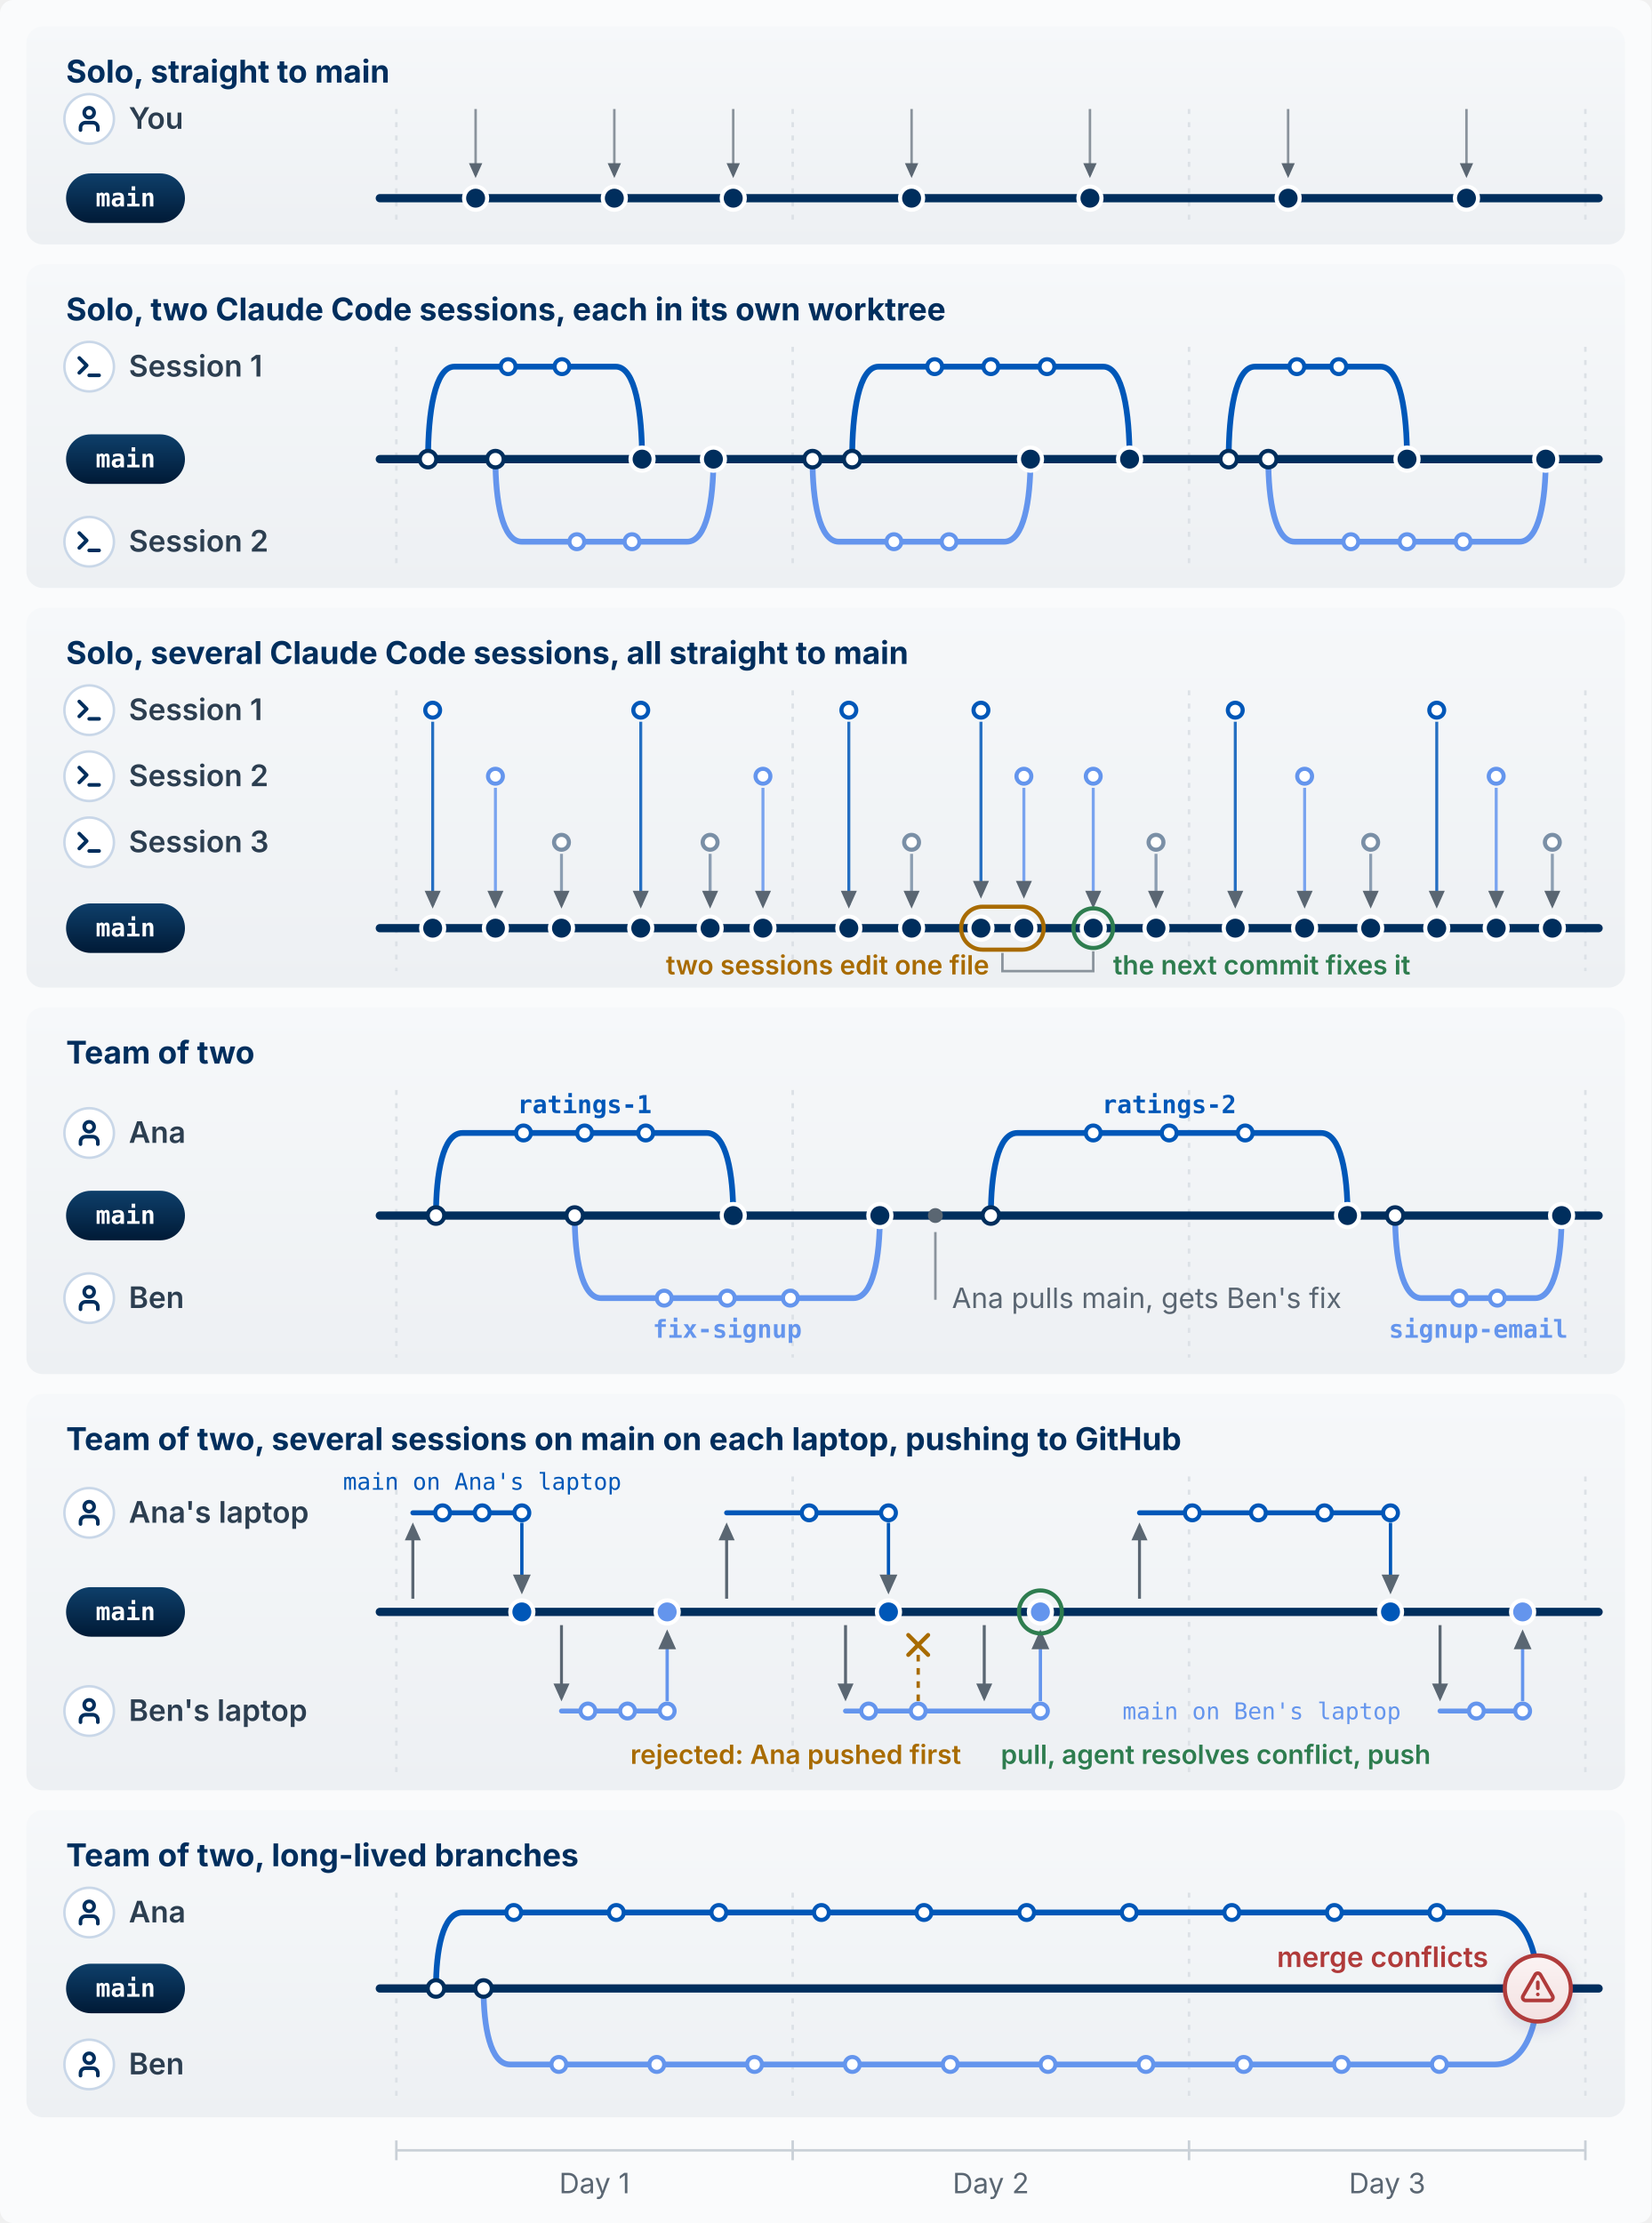
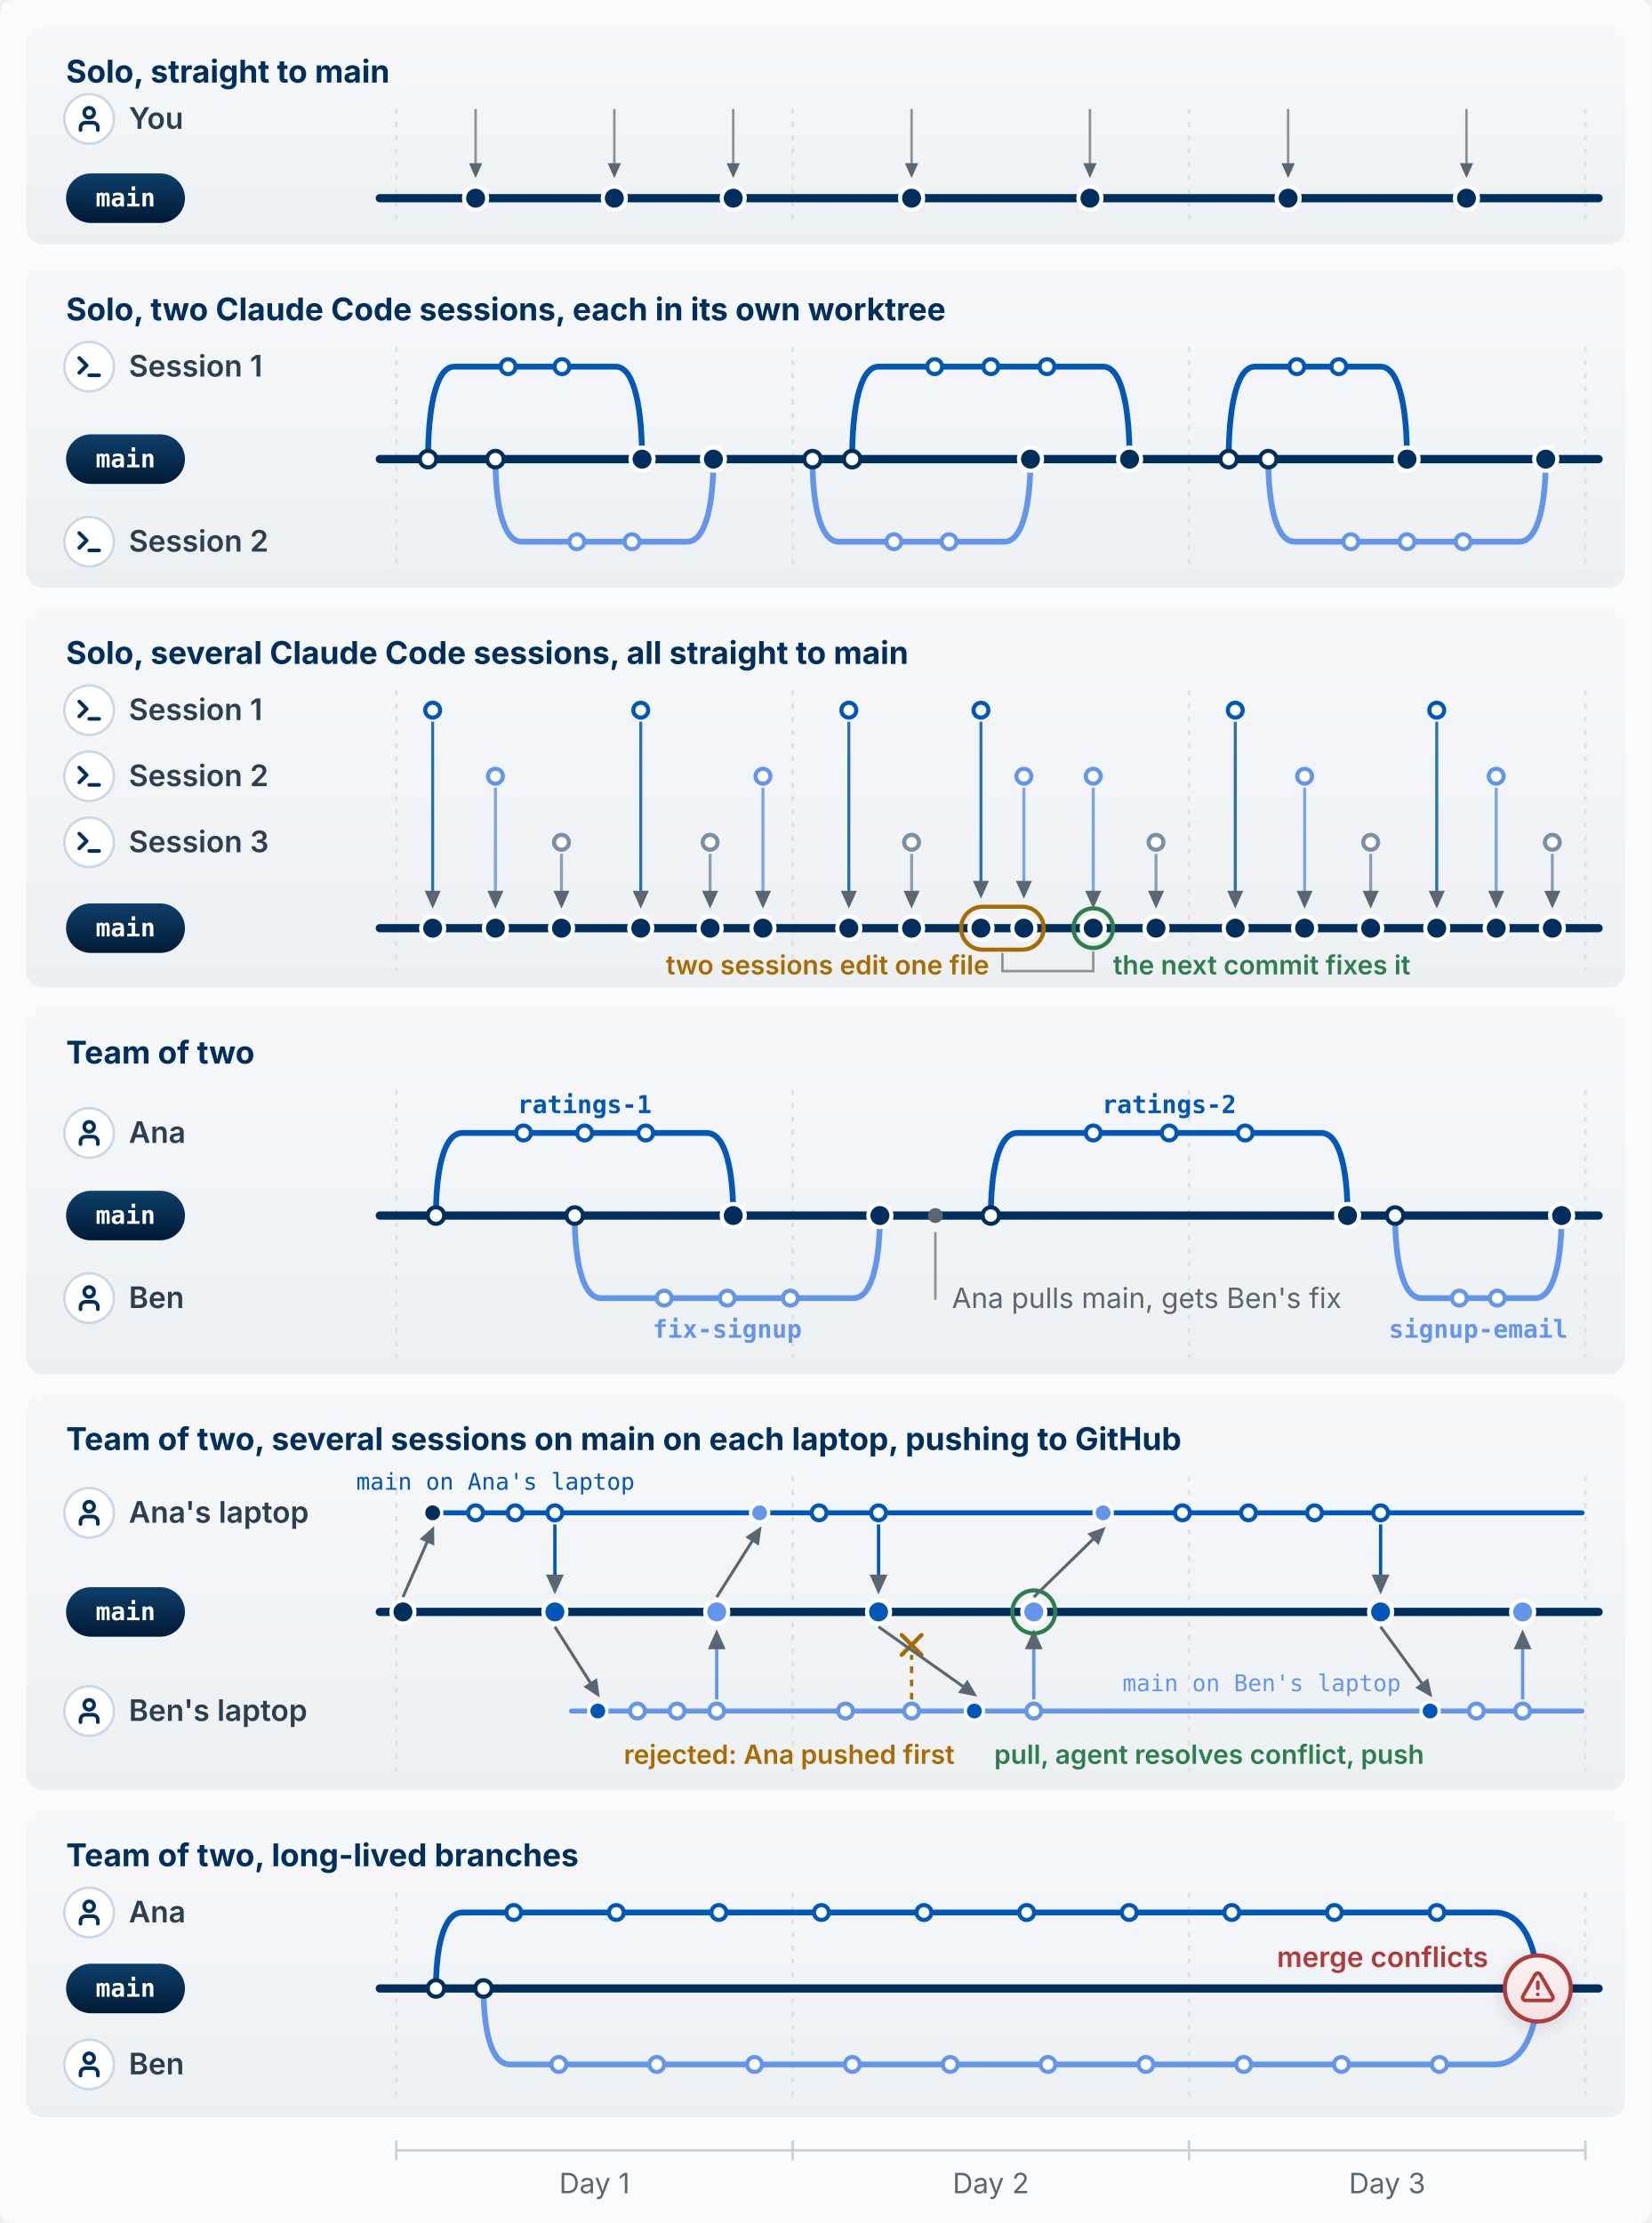
<svg xmlns="http://www.w3.org/2000/svg" viewBox="0 0 1000 1346" role="img" aria-labelledby="tbd-t tbd-d" font-family="Inter, 'Helvetica Neue', Helvetica, Arial, sans-serif">
  <defs>
    <linearGradient id="tbd-panel" x1="0" y1="0" x2="0" y2="1">
      <stop offset="0%" stop-color="#F6F8FA" />
      <stop offset="100%" stop-color="#EDF0F3" />
    </linearGradient>
    <linearGradient id="tbd-navy" x1="0" y1="0" x2="0" y2="1">
      <stop offset="0%" stop-color="#0E3F6A" />
      <stop offset="100%" stop-color="#001A36" />
    </linearGradient>
    <linearGradient id="tbd-red" x1="0" y1="0" x2="0" y2="1">
      <stop offset="0%" stop-color="#FBF3F3" />
      <stop offset="100%" stop-color="#F3E1E1" />
    </linearGradient>
    <filter id="tbd-sh" x="-30%" y="-30%" width="160%" height="170%">
      <feDropShadow dx="0" dy="3" stdDeviation="5" flood-color="#002E5D" flood-opacity="0.13" />
    </filter>
    <marker id="tbd-ah" viewBox="0 0 10 10" refX="8" refY="5" markerWidth="6" markerHeight="6" orient="auto-start-reverse">
      <path d="M0,0.5 L10,5 L0,9.5 z" fill="#5A6672" />
    </marker>
  </defs>
  <rect x="0" y="0" width="1000" height="1346" rx="8" fill="#FAFBFC" />
  <rect x="16" y="16" width="968" height="132" rx="10" fill="url(#tbd-panel)" />
  <rect x="16" y="160" width="968" height="196" rx="10" fill="url(#tbd-panel)" />
  <line x1="240.0" y1="66" x2="240.0" y2="138" stroke="#DCE1E6" stroke-width="1.5" stroke-dasharray="3 5" />
  <line x1="480.0" y1="66" x2="480.0" y2="138" stroke="#DCE1E6" stroke-width="1.5" stroke-dasharray="3 5" />
  <line x1="720.0" y1="66" x2="720.0" y2="138" stroke="#DCE1E6" stroke-width="1.5" stroke-dasharray="3 5" />
  <line x1="960.0" y1="66" x2="960.0" y2="138" stroke="#DCE1E6" stroke-width="1.5" stroke-dasharray="3 5" />
  <line x1="240.0" y1="210" x2="240.0" y2="346" stroke="#DCE1E6" stroke-width="1.5" stroke-dasharray="3 5" />
  <line x1="480.0" y1="210" x2="480.0" y2="346" stroke="#DCE1E6" stroke-width="1.5" stroke-dasharray="3 5" />
  <line x1="720.0" y1="210" x2="720.0" y2="346" stroke="#DCE1E6" stroke-width="1.5" stroke-dasharray="3 5" />
  <line x1="960.0" y1="210" x2="960.0" y2="346" stroke="#DCE1E6" stroke-width="1.5" stroke-dasharray="3 5" />
  <text x="40" y="50" font-size="19" font-weight="700" fill="#002E5D">Solo, straight to main</text>
  <rect x="40" y="105" width="72" height="30" rx="15" fill="url(#tbd-navy)" />
  <text x="76" y="125" font-size="15" font-weight="600" text-anchor="middle" font-family="Menlo, Consolas, monospace" fill="#FFFFFF">main</text>
  <line x1="230" y1="120" x2="968" y2="120" stroke="#002E5D" stroke-width="5" stroke-linecap="round" />
  <circle cx="54" cy="72" r="15" fill="#FFFFFF" stroke="#C9D7E8" stroke-width="1.5" />
  <g transform="translate(45,63) scale(0.75)" fill="none" stroke="#002E5D" stroke-width="2.93" stroke-linecap="round" stroke-linejoin="round">
    <path d="M19 21v-2a4 4 0 0 0-4-4H9a4 4 0 0 0-4 4v2" />
    <circle cx="12" cy="7" r="4" />
  </g>
  <text x="78" y="78" font-size="18" font-weight="600" fill="#2C3E50">You</text>
  <path d="M288.0 66 V106" fill="none" stroke="#8A939C" stroke-width="1.5" marker-end="url(#tbd-ah)" />
  <circle cx="288.0" cy="120" r="7" fill="#002E5D" stroke="#FFFFFF" stroke-width="2.5" />
  <path d="M372.0 66 V106" fill="none" stroke="#8A939C" stroke-width="1.5" marker-end="url(#tbd-ah)" />
  <circle cx="372.0" cy="120" r="7" fill="#002E5D" stroke="#FFFFFF" stroke-width="2.5" />
  <path d="M444.0 66 V106" fill="none" stroke="#8A939C" stroke-width="1.5" marker-end="url(#tbd-ah)" />
  <circle cx="444.0" cy="120" r="7" fill="#002E5D" stroke="#FFFFFF" stroke-width="2.5" />
  <path d="M552.0 66 V106" fill="none" stroke="#8A939C" stroke-width="1.5" marker-end="url(#tbd-ah)" />
  <circle cx="552.0" cy="120" r="7" fill="#002E5D" stroke="#FFFFFF" stroke-width="2.5" />
  <path d="M660.0 66 V106" fill="none" stroke="#8A939C" stroke-width="1.5" marker-end="url(#tbd-ah)" />
  <circle cx="660.0" cy="120" r="7" fill="#002E5D" stroke="#FFFFFF" stroke-width="2.5" />
  <path d="M780.0 66 V106" fill="none" stroke="#8A939C" stroke-width="1.5" marker-end="url(#tbd-ah)" />
  <circle cx="780.0" cy="120" r="7" fill="#002E5D" stroke="#FFFFFF" stroke-width="2.5" />
  <path d="M888.0 66 V106" fill="none" stroke="#8A939C" stroke-width="1.5" marker-end="url(#tbd-ah)" />
  <circle cx="888.0" cy="120" r="7" fill="#002E5D" stroke="#FFFFFF" stroke-width="2.5" />
  <text x="40" y="194" font-size="19" font-weight="700" fill="#002E5D">Solo, two Claude Code sessions, each in its own worktree</text>
  <rect x="40" y="263" width="72" height="30" rx="15" fill="url(#tbd-navy)" />
  <text x="76" y="283" font-size="15" font-weight="600" text-anchor="middle" font-family="Menlo, Consolas, monospace" fill="#FFFFFF">main</text>
  <line x1="230" y1="278" x2="968" y2="278" stroke="#002E5D" stroke-width="5" stroke-linecap="round" />
  <circle cx="54" cy="222" r="15" fill="#FFFFFF" stroke="#C9D7E8" stroke-width="1.5" />
  <g transform="translate(45,213) scale(0.75)" fill="none" stroke="#002E5D" stroke-width="2.93" stroke-linecap="round" stroke-linejoin="round">
    <polyline points="4 17 10 11 4 5" />
    <line x1="12" x2="20" y1="19" y2="19" />
  </g>
  <text x="78" y="228" font-size="18" font-weight="600" fill="#2C3E50">Session 1</text>
  <circle cx="54" cy="328" r="15" fill="#FFFFFF" stroke="#C9D7E8" stroke-width="1.5" />
  <g transform="translate(45,319) scale(0.75)" fill="none" stroke="#002E5D" stroke-width="2.93" stroke-linecap="round" stroke-linejoin="round">
    <polyline points="4 17 10 11 4 5" />
    <line x1="12" x2="20" y1="19" y2="19" />
  </g>
  <text x="78" y="334" font-size="18" font-weight="600" fill="#2C3E50">Session 2</text>
  <path d="M259.2 278 C259.2 250.0 263.2 222 275.2 222 H372.8 C384.8 222 388.8 250.0 388.8 278" fill="none" stroke="#0057B8" stroke-width="3.5" stroke-linecap="round" />
  <circle cx="307.7" cy="222" r="4.5" fill="#FFFFFF" stroke="#0057B8" stroke-width="2.5" />
  <circle cx="340.3" cy="222" r="4.5" fill="#FFFFFF" stroke="#0057B8" stroke-width="2.5" />
  <circle cx="259.2" cy="278" r="5" fill="#FFFFFF" stroke="#002E5D" stroke-width="2.5" />
  <path d="M516.0 278 C516.0 250.0 520.0 222 532.0 222 H668.0 C680.0 222 684.0 250.0 684.0 278" fill="none" stroke="#0057B8" stroke-width="3.5" stroke-linecap="round" />
  <circle cx="566.0" cy="222" r="4.5" fill="#FFFFFF" stroke="#0057B8" stroke-width="2.5" />
  <circle cx="600.0" cy="222" r="4.5" fill="#FFFFFF" stroke="#0057B8" stroke-width="2.5" />
  <circle cx="634.0" cy="222" r="4.5" fill="#FFFFFF" stroke="#0057B8" stroke-width="2.5" />
  <circle cx="516.0" cy="278" r="5" fill="#FFFFFF" stroke="#002E5D" stroke-width="2.5" />
  <path d="M744.0 278 C744.0 250.0 748.0 222 760.0 222 H836.0 C848.0 222 852.0 250.0 852.0 278" fill="none" stroke="#0057B8" stroke-width="3.5" stroke-linecap="round" />
  <circle cx="785.3" cy="222" r="4.5" fill="#FFFFFF" stroke="#0057B8" stroke-width="2.5" />
  <circle cx="810.7" cy="222" r="4.5" fill="#FFFFFF" stroke="#0057B8" stroke-width="2.5" />
  <circle cx="744.0" cy="278" r="5" fill="#FFFFFF" stroke="#002E5D" stroke-width="2.5" />
  <path d="M300.0 278 C300.0 303.0 304.0 328 316.0 328 H416.0 C428.0 328 432.0 303.0 432.0 278" fill="none" stroke="#6495ED" stroke-width="3.5" stroke-linecap="round" />
  <circle cx="349.3" cy="328" r="4.5" fill="#FFFFFF" stroke="#6495ED" stroke-width="2.5" />
  <circle cx="382.7" cy="328" r="4.5" fill="#FFFFFF" stroke="#6495ED" stroke-width="2.5" />
  <circle cx="300.0" cy="278" r="5" fill="#FFFFFF" stroke="#002E5D" stroke-width="2.5" />
  <path d="M492.0 278 C492.0 303.0 496.0 328 508.0 328 H608.0 C620.0 328 624.0 303.0 624.0 278" fill="none" stroke="#6495ED" stroke-width="3.5" stroke-linecap="round" />
  <circle cx="541.3" cy="328" r="4.5" fill="#FFFFFF" stroke="#6495ED" stroke-width="2.5" />
  <circle cx="574.7" cy="328" r="4.5" fill="#FFFFFF" stroke="#6495ED" stroke-width="2.5" />
  <circle cx="492.0" cy="278" r="5" fill="#FFFFFF" stroke="#002E5D" stroke-width="2.5" />
  <path d="M768.0 278 C768.0 303.0 772.0 328 784.0 328 H920.0 C932.0 328 936.0 303.0 936.0 278" fill="none" stroke="#6495ED" stroke-width="3.5" stroke-linecap="round" />
  <circle cx="818.0" cy="328" r="4.5" fill="#FFFFFF" stroke="#6495ED" stroke-width="2.5" />
  <circle cx="852.0" cy="328" r="4.5" fill="#FFFFFF" stroke="#6495ED" stroke-width="2.5" />
  <circle cx="886.0" cy="328" r="4.5" fill="#FFFFFF" stroke="#6495ED" stroke-width="2.5" />
  <circle cx="768.0" cy="278" r="5" fill="#FFFFFF" stroke="#002E5D" stroke-width="2.5" />
  <circle cx="388.8" cy="278" r="7" fill="#002E5D" stroke="#FFFFFF" stroke-width="2.5" />
  <circle cx="684.0" cy="278" r="7" fill="#002E5D" stroke="#FFFFFF" stroke-width="2.5" />
  <circle cx="852.0" cy="278" r="7" fill="#002E5D" stroke="#FFFFFF" stroke-width="2.5" />
  <circle cx="432.0" cy="278" r="7" fill="#002E5D" stroke="#FFFFFF" stroke-width="2.5" />
  <circle cx="624.0" cy="278" r="7" fill="#002E5D" stroke="#FFFFFF" stroke-width="2.5" />
  <circle cx="936.0" cy="278" r="7" fill="#002E5D" stroke="#FFFFFF" stroke-width="2.5" />
  <rect x="16" y="368" width="968" height="230" rx="10" fill="url(#tbd-panel)" />
  <line x1="240.0" y1="418" x2="240.0" y2="588" stroke="#DCE1E6" stroke-width="1.5" stroke-dasharray="3 5" />
  <line x1="480.0" y1="418" x2="480.0" y2="588" stroke="#DCE1E6" stroke-width="1.5" stroke-dasharray="3 5" />
  <line x1="720.0" y1="418" x2="720.0" y2="588" stroke="#DCE1E6" stroke-width="1.5" stroke-dasharray="3 5" />
  <line x1="960.0" y1="418" x2="960.0" y2="588" stroke="#DCE1E6" stroke-width="1.5" stroke-dasharray="3 5" />
  <text x="40" y="402" font-size="19" font-weight="700" fill="#002E5D">Solo, several Claude Code sessions, all straight to main</text>
  <rect x="40" y="547" width="72" height="30" rx="15" fill="url(#tbd-navy)" />
  <text x="76" y="567" font-size="15" font-weight="600" text-anchor="middle" font-family="Menlo, Consolas, monospace" fill="#FFFFFF">main</text>
  <line x1="230" y1="562" x2="968" y2="562" stroke="#002E5D" stroke-width="5" stroke-linecap="round" />
  <circle cx="54" cy="430" r="15" fill="#FFFFFF" stroke="#C9D7E8" stroke-width="1.5" />
  <g transform="translate(45,421) scale(0.75)" fill="none" stroke="#002E5D" stroke-width="2.93" stroke-linecap="round" stroke-linejoin="round">
    <polyline points="4 17 10 11 4 5" />
    <line x1="12" x2="20" y1="19" y2="19" />
  </g>
  <text x="78" y="436" font-size="18" font-weight="600" fill="#2C3E50">Session 1</text>
  <circle cx="54" cy="470" r="15" fill="#FFFFFF" stroke="#C9D7E8" stroke-width="1.5" />
  <g transform="translate(45,461) scale(0.75)" fill="none" stroke="#002E5D" stroke-width="2.93" stroke-linecap="round" stroke-linejoin="round">
    <polyline points="4 17 10 11 4 5" />
    <line x1="12" x2="20" y1="19" y2="19" />
  </g>
  <text x="78" y="476" font-size="18" font-weight="600" fill="#2C3E50">Session 2</text>
  <circle cx="54" cy="510" r="15" fill="#FFFFFF" stroke="#C9D7E8" stroke-width="1.5" />
  <g transform="translate(45,501) scale(0.75)" fill="none" stroke="#002E5D" stroke-width="2.93" stroke-linecap="round" stroke-linejoin="round">
    <polyline points="4 17 10 11 4 5" />
    <line x1="12" x2="20" y1="19" y2="19" />
  </g>
  <text x="78" y="516" font-size="18" font-weight="600" fill="#2C3E50">Session 3</text>
  <circle cx="262.0" cy="430" r="4.5" fill="#FFFFFF" stroke="#0057B8" stroke-width="2.5" />
  <path d="M262.0 437 L262.0 548" fill="none" stroke="#0057B8" stroke-width="1.8" stroke-opacity="0.85" marker-end="url(#tbd-ah)" />
  <circle cx="300.0" cy="470" r="4.5" fill="#FFFFFF" stroke="#6495ED" stroke-width="2.5" />
  <path d="M300.0 477 L300.0 548" fill="none" stroke="#6495ED" stroke-width="1.8" stroke-opacity="0.85" marker-end="url(#tbd-ah)" />
  <circle cx="340.0" cy="510" r="4.5" fill="#FFFFFF" stroke="#7A8FA6" stroke-width="2.5" />
  <path d="M340.0 517 L340.0 548" fill="none" stroke="#7A8FA6" stroke-width="1.8" stroke-opacity="0.85" marker-end="url(#tbd-ah)" />
  <circle cx="388.0" cy="430" r="4.5" fill="#FFFFFF" stroke="#0057B8" stroke-width="2.5" />
  <path d="M388.0 437 L388.0 548" fill="none" stroke="#0057B8" stroke-width="1.8" stroke-opacity="0.85" marker-end="url(#tbd-ah)" />
  <circle cx="430.0" cy="510" r="4.5" fill="#FFFFFF" stroke="#7A8FA6" stroke-width="2.5" />
  <path d="M430.0 517 L430.0 548" fill="none" stroke="#7A8FA6" stroke-width="1.8" stroke-opacity="0.85" marker-end="url(#tbd-ah)" />
  <circle cx="462.0" cy="470" r="4.5" fill="#FFFFFF" stroke="#6495ED" stroke-width="2.5" />
  <path d="M462.0 477 L462.0 548" fill="none" stroke="#6495ED" stroke-width="1.8" stroke-opacity="0.85" marker-end="url(#tbd-ah)" />
  <circle cx="514.0" cy="430" r="4.5" fill="#FFFFFF" stroke="#0057B8" stroke-width="2.5" />
  <path d="M514.0 437 L514.0 548" fill="none" stroke="#0057B8" stroke-width="1.8" stroke-opacity="0.85" marker-end="url(#tbd-ah)" />
  <circle cx="552.0" cy="510" r="4.5" fill="#FFFFFF" stroke="#7A8FA6" stroke-width="2.5" />
  <path d="M552.0 517 L552.0 548" fill="none" stroke="#7A8FA6" stroke-width="1.8" stroke-opacity="0.85" marker-end="url(#tbd-ah)" />
  <circle cx="594.0" cy="430" r="4.5" fill="#FFFFFF" stroke="#0057B8" stroke-width="2.5" />
  <path d="M594.0 437 L594.0 542" fill="none" stroke="#0057B8" stroke-width="1.8" stroke-opacity="0.85" marker-end="url(#tbd-ah)" />
  <circle cx="620.0" cy="470" r="4.5" fill="#FFFFFF" stroke="#6495ED" stroke-width="2.5" />
  <path d="M620.0 477 L620.0 542" fill="none" stroke="#6495ED" stroke-width="1.8" stroke-opacity="0.85" marker-end="url(#tbd-ah)" />
  <circle cx="662.0" cy="470" r="4.5" fill="#FFFFFF" stroke="#6495ED" stroke-width="2.5" />
  <path d="M662.0 477 L662.0 548" fill="none" stroke="#6495ED" stroke-width="1.8" stroke-opacity="0.85" marker-end="url(#tbd-ah)" />
  <circle cx="700.0" cy="510" r="4.5" fill="#FFFFFF" stroke="#7A8FA6" stroke-width="2.5" />
  <path d="M700.0 517 L700.0 548" fill="none" stroke="#7A8FA6" stroke-width="1.8" stroke-opacity="0.85" marker-end="url(#tbd-ah)" />
  <circle cx="748.0" cy="430" r="4.5" fill="#FFFFFF" stroke="#0057B8" stroke-width="2.5" />
  <path d="M748.0 437 L748.0 548" fill="none" stroke="#0057B8" stroke-width="1.8" stroke-opacity="0.85" marker-end="url(#tbd-ah)" />
  <circle cx="790.0" cy="470" r="4.5" fill="#FFFFFF" stroke="#6495ED" stroke-width="2.5" />
  <path d="M790.0 477 L790.0 548" fill="none" stroke="#6495ED" stroke-width="1.8" stroke-opacity="0.85" marker-end="url(#tbd-ah)" />
  <circle cx="830.0" cy="510" r="4.5" fill="#FFFFFF" stroke="#7A8FA6" stroke-width="2.5" />
  <path d="M830.0 517 L830.0 548" fill="none" stroke="#7A8FA6" stroke-width="1.8" stroke-opacity="0.85" marker-end="url(#tbd-ah)" />
  <circle cx="870.0" cy="430" r="4.5" fill="#FFFFFF" stroke="#0057B8" stroke-width="2.5" />
  <path d="M870.0 437 L870.0 548" fill="none" stroke="#0057B8" stroke-width="1.8" stroke-opacity="0.85" marker-end="url(#tbd-ah)" />
  <circle cx="906.0" cy="470" r="4.5" fill="#FFFFFF" stroke="#6495ED" stroke-width="2.5" />
  <path d="M906.0 477 L906.0 548" fill="none" stroke="#6495ED" stroke-width="1.8" stroke-opacity="0.85" marker-end="url(#tbd-ah)" />
  <circle cx="940.0" cy="510" r="4.5" fill="#FFFFFF" stroke="#7A8FA6" stroke-width="2.5" />
  <path d="M940.0 517 L940.0 548" fill="none" stroke="#7A8FA6" stroke-width="1.8" stroke-opacity="0.85" marker-end="url(#tbd-ah)" />
  <circle cx="262.0" cy="562" r="7" fill="#002E5D" stroke="#FFFFFF" stroke-width="2.5" />
  <circle cx="300.0" cy="562" r="7" fill="#002E5D" stroke="#FFFFFF" stroke-width="2.5" />
  <circle cx="340.0" cy="562" r="7" fill="#002E5D" stroke="#FFFFFF" stroke-width="2.5" />
  <circle cx="388.0" cy="562" r="7" fill="#002E5D" stroke="#FFFFFF" stroke-width="2.5" />
  <circle cx="430.0" cy="562" r="7" fill="#002E5D" stroke="#FFFFFF" stroke-width="2.5" />
  <circle cx="462.0" cy="562" r="7" fill="#002E5D" stroke="#FFFFFF" stroke-width="2.5" />
  <circle cx="514.0" cy="562" r="7" fill="#002E5D" stroke="#FFFFFF" stroke-width="2.5" />
  <circle cx="552.0" cy="562" r="7" fill="#002E5D" stroke="#FFFFFF" stroke-width="2.5" />
  <circle cx="594.0" cy="562" r="7" fill="#002E5D" stroke="#FFFFFF" stroke-width="2.5" />
  <circle cx="620.0" cy="562" r="7" fill="#002E5D" stroke="#FFFFFF" stroke-width="2.5" />
  <circle cx="662.0" cy="562" r="7" fill="#002E5D" stroke="#FFFFFF" stroke-width="2.5" />
  <circle cx="700.0" cy="562" r="7" fill="#002E5D" stroke="#FFFFFF" stroke-width="2.5" />
  <circle cx="748.0" cy="562" r="7" fill="#002E5D" stroke="#FFFFFF" stroke-width="2.5" />
  <circle cx="790.0" cy="562" r="7" fill="#002E5D" stroke="#FFFFFF" stroke-width="2.5" />
  <circle cx="830.0" cy="562" r="7" fill="#002E5D" stroke="#FFFFFF" stroke-width="2.5" />
  <circle cx="870.0" cy="562" r="7" fill="#002E5D" stroke="#FFFFFF" stroke-width="2.5" />
  <circle cx="906.0" cy="562" r="7" fill="#002E5D" stroke="#FFFFFF" stroke-width="2.5" />
  <circle cx="940.0" cy="562" r="7" fill="#002E5D" stroke="#FFFFFF" stroke-width="2.5" />
  <rect x="582" y="549" width="50" height="26" rx="13" fill="none" stroke="#A86B00" stroke-width="2.5" />
  <circle cx="662.0" cy="562" r="12" fill="none" stroke="#2E7D4F" stroke-width="2.5" />
  <path d="M607.0 577 V588 H662.0 V576" fill="none" stroke="#8A939C" stroke-width="1.5" />
  <text x="599" y="590" font-size="16" font-weight="600" text-anchor="end" fill="#A86B00">two sessions edit one file</text>
  <text x="674" y="590" font-size="16" font-weight="600" fill="#2E7D4F">the next commit fixes it</text>
  <g transform="translate(0,242)">
    <rect x="16" y="368" width="968" height="222" rx="10" fill="url(#tbd-panel)" />
    <line x1="240.0" y1="418" x2="240.0" y2="580" stroke="#DCE1E6" stroke-width="1.5" stroke-dasharray="3 5" />
    <line x1="480.0" y1="418" x2="480.0" y2="580" stroke="#DCE1E6" stroke-width="1.5" stroke-dasharray="3 5" />
    <line x1="720.0" y1="418" x2="720.0" y2="580" stroke="#DCE1E6" stroke-width="1.5" stroke-dasharray="3 5" />
    <line x1="960.0" y1="418" x2="960.0" y2="580" stroke="#DCE1E6" stroke-width="1.5" stroke-dasharray="3 5" />
    <text x="40" y="402" font-size="19" font-weight="700" fill="#002E5D">Team of two</text>
    <rect x="40" y="479" width="72" height="30" rx="15" fill="url(#tbd-navy)" />
    <text x="76" y="499" font-size="15" font-weight="600" text-anchor="middle" font-family="Menlo, Consolas, monospace" fill="#FFFFFF">main</text>
    <line x1="230" y1="494" x2="968" y2="494" stroke="#002E5D" stroke-width="5" stroke-linecap="round" />
    <circle cx="54" cy="444" r="15" fill="#FFFFFF" stroke="#C9D7E8" stroke-width="1.5" />
    <g transform="translate(45,435) scale(0.75)" fill="none" stroke="#002E5D" stroke-width="2.93" stroke-linecap="round" stroke-linejoin="round">
      <path d="M19 21v-2a4 4 0 0 0-4-4H9a4 4 0 0 0-4 4v2" />
      <circle cx="12" cy="7" r="4" />
    </g>
    <text x="78" y="450" font-size="18" font-weight="600" fill="#2C3E50">Ana</text>
    <circle cx="54" cy="544" r="15" fill="#FFFFFF" stroke="#C9D7E8" stroke-width="1.5" />
    <g transform="translate(45,535) scale(0.75)" fill="none" stroke="#002E5D" stroke-width="2.93" stroke-linecap="round" stroke-linejoin="round">
      <path d="M19 21v-2a4 4 0 0 0-4-4H9a4 4 0 0 0-4 4v2" />
      <circle cx="12" cy="7" r="4" />
    </g>
    <text x="78" y="550" font-size="18" font-weight="600" fill="#2C3E50">Ben</text>
    <path d="M264.0 494 C264.0 469.0 268.0 444 280.0 444 H428.0 C440.0 444 444.0 469.0 444.0 494" fill="none" stroke="#0057B8" stroke-width="3.5" stroke-linecap="round" />
    <circle cx="317.0" cy="444" r="4.5" fill="#FFFFFF" stroke="#0057B8" stroke-width="2.5" />
    <circle cx="354.0" cy="444" r="4.5" fill="#FFFFFF" stroke="#0057B8" stroke-width="2.5" />
    <circle cx="391.0" cy="444" r="4.5" fill="#FFFFFF" stroke="#0057B8" stroke-width="2.5" />
    <circle cx="264.0" cy="494" r="5" fill="#FFFFFF" stroke="#002E5D" stroke-width="2.5" />
    <text x="354.0" y="432" font-size="15" font-weight="600" text-anchor="middle" font-family="Menlo, Consolas, monospace" fill="#0057B8">ratings-1</text>
    <path d="M348.0 494 C348.0 519.0 352.0 544 364.0 544 H516.8 C528.8 544 532.8 519.0 532.8 494" fill="none" stroke="#6495ED" stroke-width="3.5" stroke-linecap="round" />
    <circle cx="402.2" cy="544" r="4.5" fill="#FFFFFF" stroke="#6495ED" stroke-width="2.5" />
    <circle cx="440.4" cy="544" r="4.5" fill="#FFFFFF" stroke="#6495ED" stroke-width="2.5" />
    <circle cx="478.6" cy="544" r="4.5" fill="#FFFFFF" stroke="#6495ED" stroke-width="2.5" />
    <circle cx="348.0" cy="494" r="5" fill="#FFFFFF" stroke="#002E5D" stroke-width="2.5" />
    <text x="440.4" y="568" font-size="15" font-weight="600" text-anchor="middle" font-family="Menlo, Consolas, monospace" fill="#6495ED">fix-signup</text>
    <path d="M600.0 494 C600.0 469.0 604.0 444 616.0 444 H800.0 C812.0 444 816.0 469.0 816.0 494" fill="none" stroke="#0057B8" stroke-width="3.5" stroke-linecap="round" />
    <circle cx="662.0" cy="444" r="4.5" fill="#FFFFFF" stroke="#0057B8" stroke-width="2.5" />
    <circle cx="708.0" cy="444" r="4.5" fill="#FFFFFF" stroke="#0057B8" stroke-width="2.5" />
    <circle cx="754.0" cy="444" r="4.5" fill="#FFFFFF" stroke="#0057B8" stroke-width="2.5" />
    <circle cx="600.0" cy="494" r="5" fill="#FFFFFF" stroke="#002E5D" stroke-width="2.5" />
    <text x="708.0" y="432" font-size="15" font-weight="600" text-anchor="middle" font-family="Menlo, Consolas, monospace" fill="#0057B8">ratings-2</text>
    <path d="M844.8 494 C844.8 519.0 848.8 544 860.8 544 H929.6 C941.6 544 945.6 519.0 945.6 494" fill="none" stroke="#6495ED" stroke-width="3.5" stroke-linecap="round" />
    <circle cx="883.7" cy="544" r="4.5" fill="#FFFFFF" stroke="#6495ED" stroke-width="2.5" />
    <circle cx="906.7" cy="544" r="4.5" fill="#FFFFFF" stroke="#6495ED" stroke-width="2.5" />
    <circle cx="844.8" cy="494" r="5" fill="#FFFFFF" stroke="#002E5D" stroke-width="2.5" />
    <text x="895.2" y="568" font-size="15" font-weight="600" text-anchor="middle" font-family="Menlo, Consolas, monospace" fill="#6495ED">signup-email</text>
    <circle cx="444.0" cy="494" r="7" fill="#002E5D" stroke="#FFFFFF" stroke-width="2.5" />
    <circle cx="532.8" cy="494" r="7" fill="#002E5D" stroke="#FFFFFF" stroke-width="2.5" />
    <circle cx="816.0" cy="494" r="7" fill="#002E5D" stroke="#FFFFFF" stroke-width="2.5" />
    <circle cx="945.6" cy="494" r="7" fill="#002E5D" stroke="#FFFFFF" stroke-width="2.5" />
    <path d="M566.4 504 V545" fill="none" stroke="#8A939C" stroke-width="1.5" />
    <circle cx="566.4" cy="494" r="4.5" fill="#5A6672" />
    <text x="576.4" y="550" font-size="17" fill="#5A6672">Ana pulls main, gets Ben's fix</text>
    <rect x="16" y="602" width="968" height="240" rx="10" fill="url(#tbd-panel)" />
    <line x1="240.0" y1="652" x2="240.0" y2="832" stroke="#DCE1E6" stroke-width="1.5" stroke-dasharray="3 5" />
    <line x1="480.0" y1="652" x2="480.0" y2="832" stroke="#DCE1E6" stroke-width="1.5" stroke-dasharray="3 5" />
    <line x1="720.0" y1="652" x2="720.0" y2="832" stroke="#DCE1E6" stroke-width="1.5" stroke-dasharray="3 5" />
    <line x1="960.0" y1="652" x2="960.0" y2="832" stroke="#DCE1E6" stroke-width="1.5" stroke-dasharray="3 5" />
    <text x="40" y="636" font-size="19" font-weight="700" fill="#002E5D">Team of two, several sessions on main on each laptop, pushing to GitHub</text>
    <circle cx="54" cy="674" r="15" fill="#FFFFFF" stroke="#C9D7E8" stroke-width="1.5" />
    <g transform="translate(45,665) scale(0.75)" fill="none" stroke="#002E5D" stroke-width="2.93" stroke-linecap="round" stroke-linejoin="round">
      <path d="M19 21v-2a4 4 0 0 0-4-4H9a4 4 0 0 0-4 4v2" />
      <circle cx="12" cy="7" r="4" />
    </g>
    <text x="78" y="680" font-size="18" font-weight="600" fill="#2C3E50">Ana's laptop</text>
    <circle cx="54" cy="794" r="15" fill="#FFFFFF" stroke="#C9D7E8" stroke-width="1.5" />
    <g transform="translate(45,785) scale(0.75)" fill="none" stroke="#002E5D" stroke-width="2.93" stroke-linecap="round" stroke-linejoin="round">
      <path d="M19 21v-2a4 4 0 0 0-4-4H9a4 4 0 0 0-4 4v2" />
      <circle cx="12" cy="7" r="4" />
    </g>
    <text x="78" y="800" font-size="18" font-weight="600" fill="#2C3E50">Ben's laptop</text>
    <rect x="40" y="719" width="72" height="30" rx="15" fill="url(#tbd-navy)" />
    <text x="76" y="739" font-size="15" font-weight="600" text-anchor="middle" font-family="Menlo, Consolas, monospace" fill="#FFFFFF">main</text>
    <line x1="230" y1="734" x2="968" y2="734" stroke="#002E5D" stroke-width="5" stroke-linecap="round" />
-     <path d="M250.0 726 V682" fill="none" stroke="#5A6672" stroke-width="1.8" marker-end="url(#tbd-ah)" />
-     <line x1="250" y1="674" x2="316" y2="674" stroke="#0057B8" stroke-width="3" stroke-linecap="round" />
-     <circle cx="268.0" cy="674" r="4.5" fill="#FFFFFF" stroke="#0057B8" stroke-width="2.5" />
-     <circle cx="292.0" cy="674" r="4.5" fill="#FFFFFF" stroke="#0057B8" stroke-width="2.5" />
-     <circle cx="316.0" cy="674" r="4.5" fill="#FFFFFF" stroke="#0057B8" stroke-width="2.5" />
-     <path d="M316.0 680 V721" fill="none" stroke="#0057B8" stroke-width="2" marker-end="url(#tbd-ah)" />
-     <path d="M340.0 742 V786" fill="none" stroke="#5A6672" stroke-width="1.8" marker-end="url(#tbd-ah)" />
-     <line x1="340" y1="794" x2="404" y2="794" stroke="#6495ED" stroke-width="3" stroke-linecap="round" />
-     <circle cx="356.0" cy="794" r="4.5" fill="#FFFFFF" stroke="#6495ED" stroke-width="2.5" />
-     <circle cx="380.0" cy="794" r="4.5" fill="#FFFFFF" stroke="#6495ED" stroke-width="2.5" />
-     <circle cx="404.0" cy="794" r="4.5" fill="#FFFFFF" stroke="#6495ED" stroke-width="2.5" />
-     <path d="M404.0 788 V747" fill="none" stroke="#6495ED" stroke-width="2" marker-end="url(#tbd-ah)" />
-     <path d="M440.0 726 V682" fill="none" stroke="#5A6672" stroke-width="1.8" marker-end="url(#tbd-ah)" />
-     <line x1="440" y1="674" x2="538" y2="674" stroke="#0057B8" stroke-width="3" stroke-linecap="round" />
-     <circle cx="490.0" cy="674" r="4.5" fill="#FFFFFF" stroke="#0057B8" stroke-width="2.5" />
-     <circle cx="538.0" cy="674" r="4.5" fill="#FFFFFF" stroke="#0057B8" stroke-width="2.5" />
-     <path d="M538.0 680 V721" fill="none" stroke="#0057B8" stroke-width="2" marker-end="url(#tbd-ah)" />
-     <path d="M512.0 742 V786" fill="none" stroke="#5A6672" stroke-width="1.8" marker-end="url(#tbd-ah)" />
-     <line x1="512" y1="794" x2="630" y2="794" stroke="#6495ED" stroke-width="3" stroke-linecap="round" />
-     <circle cx="526.0" cy="794" r="4.5" fill="#FFFFFF" stroke="#6495ED" stroke-width="2.5" />
-     <circle cx="556.0" cy="794" r="4.5" fill="#FFFFFF" stroke="#6495ED" stroke-width="2.5" />
-     <path d="M556.0 788 V760" fill="none" stroke="#A86B00" stroke-width="2" stroke-dasharray="4 4" />
+     <line x1="262" y1="674" x2="958" y2="674" stroke="#0057B8" stroke-width="3" stroke-linecap="round" />
+     <line x1="346" y1="794" x2="958" y2="794" stroke="#6495ED" stroke-width="3" stroke-linecap="round" />
+     <path d="M244.0 725 L262.0 684" fill="none" stroke="#5A6672" stroke-width="1.8" marker-end="url(#tbd-ah)" />
+     <circle cx="288.0" cy="674" r="4.5" fill="#FFFFFF" stroke="#0057B8" stroke-width="2.5" />
+     <circle cx="312.0" cy="674" r="4.5" fill="#FFFFFF" stroke="#0057B8" stroke-width="2.5" />
+     <circle cx="336.0" cy="674" r="4.5" fill="#FFFFFF" stroke="#0057B8" stroke-width="2.5" />
+     <path d="M336.0 681 V721" fill="none" stroke="#0057B8" stroke-width="2" marker-end="url(#tbd-ah)" />
+     <path d="M336.0 743 L362.0 784" fill="none" stroke="#5A6672" stroke-width="1.8" marker-end="url(#tbd-ah)" />
+     <circle cx="386.0" cy="794" r="4.5" fill="#FFFFFF" stroke="#6495ED" stroke-width="2.5" />
+     <circle cx="410.0" cy="794" r="4.5" fill="#FFFFFF" stroke="#6495ED" stroke-width="2.5" />
+     <circle cx="434.0" cy="794" r="4.5" fill="#FFFFFF" stroke="#6495ED" stroke-width="2.5" />
+     <path d="M434.0 787 V747" fill="none" stroke="#6495ED" stroke-width="2" marker-end="url(#tbd-ah)" />
+     <path d="M434.0 725 L460.0 684" fill="none" stroke="#5A6672" stroke-width="1.8" marker-end="url(#tbd-ah)" />
+     <circle cx="496.0" cy="674" r="4.5" fill="#FFFFFF" stroke="#0057B8" stroke-width="2.5" />
+     <circle cx="532.0" cy="674" r="4.5" fill="#FFFFFF" stroke="#0057B8" stroke-width="2.5" />
+     <path d="M532.0 681 V721" fill="none" stroke="#0057B8" stroke-width="2" marker-end="url(#tbd-ah)" />
+     <circle cx="512.0" cy="794" r="4.5" fill="#FFFFFF" stroke="#6495ED" stroke-width="2.5" />
+     <circle cx="552.0" cy="794" r="4.5" fill="#FFFFFF" stroke="#6495ED" stroke-width="2.5" />
+     <path d="M552.0 787 V760" fill="none" stroke="#A86B00" stroke-width="2" stroke-dasharray="4 4" />
    <g stroke="#A86B00" stroke-width="2.5" stroke-linecap="round">
-       <line x1="550" y1="748" x2="562" y2="760" />
-       <line x1="562" y1="748" x2="550" y2="760" />
-     </g>
-     <path d="M596.0 742 V786" fill="none" stroke="#5A6672" stroke-width="1.8" marker-end="url(#tbd-ah)" />
-     <circle cx="630.0" cy="794" r="4.5" fill="#FFFFFF" stroke="#6495ED" stroke-width="2.5" />
-     <path d="M630.0 788 V747" fill="none" stroke="#6495ED" stroke-width="2" marker-end="url(#tbd-ah)" />
-     <circle cx="630" cy="734" r="13" fill="none" stroke="#2E7D4F" stroke-width="2.5" />
-     <text x="582" y="826" font-size="16" font-weight="600" text-anchor="end" fill="#A86B00">rejected: Ana pushed first</text>
-     <text x="606" y="826" font-size="16" font-weight="600" fill="#2E7D4F">pull, agent resolves conflict, push</text>
-     <path d="M690.0 726 V682" fill="none" stroke="#5A6672" stroke-width="1.8" marker-end="url(#tbd-ah)" />
-     <line x1="690" y1="674" x2="842" y2="674" stroke="#0057B8" stroke-width="3" stroke-linecap="round" />
-     <circle cx="722.0" cy="674" r="4.5" fill="#FFFFFF" stroke="#0057B8" stroke-width="2.5" />
-     <circle cx="762.0" cy="674" r="4.5" fill="#FFFFFF" stroke="#0057B8" stroke-width="2.5" />
-     <circle cx="802.0" cy="674" r="4.5" fill="#FFFFFF" stroke="#0057B8" stroke-width="2.5" />
-     <circle cx="842.0" cy="674" r="4.5" fill="#FFFFFF" stroke="#0057B8" stroke-width="2.5" />
-     <path d="M842.0 680 V721" fill="none" stroke="#0057B8" stroke-width="2" marker-end="url(#tbd-ah)" />
-     <path d="M872.0 742 V786" fill="none" stroke="#5A6672" stroke-width="1.8" marker-end="url(#tbd-ah)" />
-     <line x1="872" y1="794" x2="922" y2="794" stroke="#6495ED" stroke-width="3" stroke-linecap="round" />
+       <line x1="546" y1="748" x2="558" y2="760" />
+       <line x1="558" y1="748" x2="546" y2="760" />
+     </g>
+     <path d="M532.0 743 L590.0 784" fill="none" stroke="#5A6672" stroke-width="1.8" marker-end="url(#tbd-ah)" />
+     <circle cx="626.0" cy="794" r="4.5" fill="#FFFFFF" stroke="#6495ED" stroke-width="2.5" />
+     <path d="M626.0 787 V747" fill="none" stroke="#6495ED" stroke-width="2" marker-end="url(#tbd-ah)" />
+     <circle cx="626" cy="734" r="13" fill="none" stroke="#2E7D4F" stroke-width="2.5" />
+     <text x="578" y="826" font-size="16" font-weight="600" text-anchor="end" fill="#A86B00">rejected: Ana pushed first</text>
+     <text x="602" y="826" font-size="16" font-weight="600" fill="#2E7D4F">pull, agent resolves conflict, push</text>
+     <path d="M626.0 725 L668.0 684" fill="none" stroke="#5A6672" stroke-width="1.8" marker-end="url(#tbd-ah)" />
+     <circle cx="716.0" cy="674" r="4.5" fill="#FFFFFF" stroke="#0057B8" stroke-width="2.5" />
+     <circle cx="756.0" cy="674" r="4.5" fill="#FFFFFF" stroke="#0057B8" stroke-width="2.5" />
+     <circle cx="796.0" cy="674" r="4.5" fill="#FFFFFF" stroke="#0057B8" stroke-width="2.5" />
+     <circle cx="836.0" cy="674" r="4.5" fill="#FFFFFF" stroke="#0057B8" stroke-width="2.5" />
+     <path d="M836.0 681 V721" fill="none" stroke="#0057B8" stroke-width="2" marker-end="url(#tbd-ah)" />
+     <path d="M836.0 743 L866.0 784" fill="none" stroke="#5A6672" stroke-width="1.8" marker-end="url(#tbd-ah)" />
    <circle cx="894.0" cy="794" r="4.5" fill="#FFFFFF" stroke="#6495ED" stroke-width="2.5" />
    <circle cx="922.0" cy="794" r="4.5" fill="#FFFFFF" stroke="#6495ED" stroke-width="2.5" />
-     <path d="M922.0 788 V747" fill="none" stroke="#6495ED" stroke-width="2" marker-end="url(#tbd-ah)" />
-     <text x="292" y="660" font-size="14" text-anchor="middle" font-family="Menlo, Consolas, monospace" fill="#0057B8">main on Ana's laptop</text>
-     <text x="764" y="799" font-size="14" text-anchor="middle" font-family="Menlo, Consolas, monospace" fill="#6495ED">main on Ben's laptop</text>
-     <circle cx="316.0" cy="734" r="7" fill="#0057B8" stroke="#FFFFFF" stroke-width="2.5" />
-     <circle cx="404.0" cy="734" r="7" fill="#6495ED" stroke="#FFFFFF" stroke-width="2.5" />
-     <circle cx="538.0" cy="734" r="7" fill="#0057B8" stroke="#FFFFFF" stroke-width="2.5" />
-     <circle cx="630.0" cy="734" r="7" fill="#6495ED" stroke="#FFFFFF" stroke-width="2.5" />
-     <circle cx="842.0" cy="734" r="7" fill="#0057B8" stroke="#FFFFFF" stroke-width="2.5" />
+     <path d="M922.0 787 V747" fill="none" stroke="#6495ED" stroke-width="2" marker-end="url(#tbd-ah)" />
+     <circle cx="262.0" cy="674" r="5.5" fill="#002E5D" stroke="#FFFFFF" stroke-width="2" />
+     <circle cx="362.0" cy="794" r="5.5" fill="#0057B8" stroke="#FFFFFF" stroke-width="2" />
+     <circle cx="460.0" cy="674" r="5.5" fill="#6495ED" stroke="#FFFFFF" stroke-width="2" />
+     <circle cx="590.0" cy="794" r="5.5" fill="#0057B8" stroke="#FFFFFF" stroke-width="2" />
+     <circle cx="668.0" cy="674" r="5.5" fill="#6495ED" stroke="#FFFFFF" stroke-width="2" />
+     <circle cx="866.0" cy="794" r="5.5" fill="#0057B8" stroke="#FFFFFF" stroke-width="2" />
+     <text x="300" y="660" font-size="14" text-anchor="middle" font-family="Menlo, Consolas, monospace" fill="#0057B8">main on Ana's laptop</text>
+     <text x="764" y="782" font-size="14" text-anchor="middle" font-family="Menlo, Consolas, monospace" fill="#6495ED">main on Ben's laptop</text>
+     <circle cx="244.0" cy="734" r="7" fill="#002E5D" stroke="#FFFFFF" stroke-width="2.5" />
+     <circle cx="336.0" cy="734" r="7" fill="#0057B8" stroke="#FFFFFF" stroke-width="2.5" />
+     <circle cx="434.0" cy="734" r="7" fill="#6495ED" stroke="#FFFFFF" stroke-width="2.5" />
+     <circle cx="532.0" cy="734" r="7" fill="#0057B8" stroke="#FFFFFF" stroke-width="2.5" />
+     <circle cx="626.0" cy="734" r="7" fill="#6495ED" stroke="#FFFFFF" stroke-width="2.5" />
+     <circle cx="836.0" cy="734" r="7" fill="#0057B8" stroke="#FFFFFF" stroke-width="2.5" />
    <circle cx="922.0" cy="734" r="7" fill="#6495ED" stroke="#FFFFFF" stroke-width="2.5" />
  </g>
  <g transform="translate(0,494)">
    <rect x="16" y="602" width="968" height="186" rx="10" fill="url(#tbd-panel)" />
    <line x1="240.0" y1="652" x2="240.0" y2="778" stroke="#DCE1E6" stroke-width="1.5" stroke-dasharray="3 5" />
    <line x1="480.0" y1="652" x2="480.0" y2="778" stroke="#DCE1E6" stroke-width="1.5" stroke-dasharray="3 5" />
    <line x1="720.0" y1="652" x2="720.0" y2="778" stroke="#DCE1E6" stroke-width="1.5" stroke-dasharray="3 5" />
    <line x1="960.0" y1="652" x2="960.0" y2="778" stroke="#DCE1E6" stroke-width="1.5" stroke-dasharray="3 5" />
    <text x="40" y="636" font-size="19" font-weight="700" fill="#002E5D">Team of two, long-lived branches</text>
    <rect x="40" y="695" width="72" height="30" rx="15" fill="url(#tbd-navy)" />
    <text x="76" y="715" font-size="15" font-weight="600" text-anchor="middle" font-family="Menlo, Consolas, monospace" fill="#FFFFFF">main</text>
    <line x1="230" y1="710" x2="968" y2="710" stroke="#002E5D" stroke-width="5" stroke-linecap="round" />
    <circle cx="54" cy="664" r="15" fill="#FFFFFF" stroke="#C9D7E8" stroke-width="1.5" />
    <g transform="translate(45,655) scale(0.75)" fill="none" stroke="#002E5D" stroke-width="2.93" stroke-linecap="round" stroke-linejoin="round">
      <path d="M19 21v-2a4 4 0 0 0-4-4H9a4 4 0 0 0-4 4v2" />
      <circle cx="12" cy="7" r="4" />
    </g>
    <text x="78" y="670" font-size="18" font-weight="600" fill="#2C3E50">Ana</text>
    <circle cx="54" cy="756" r="15" fill="#FFFFFF" stroke="#C9D7E8" stroke-width="1.5" />
    <g transform="translate(45,747) scale(0.75)" fill="none" stroke="#002E5D" stroke-width="2.93" stroke-linecap="round" stroke-linejoin="round">
      <path d="M19 21v-2a4 4 0 0 0-4-4H9a4 4 0 0 0-4 4v2" />
      <circle cx="12" cy="7" r="4" />
    </g>
    <text x="78" y="762" font-size="18" font-weight="600" fill="#2C3E50">Ben</text>
    <path d="M264.0 710 C264.0 687.0 268.0 664 280.0 664 H905.2 C923.2 664 931.2 687.0 931.2 710" fill="none" stroke="#0057B8" stroke-width="3.5" stroke-linecap="round" />
    <circle cx="311.1" cy="664" r="4.5" fill="#FFFFFF" stroke="#0057B8" stroke-width="2.5" />
    <circle cx="373.2" cy="664" r="4.5" fill="#FFFFFF" stroke="#0057B8" stroke-width="2.5" />
    <circle cx="435.3" cy="664" r="4.5" fill="#FFFFFF" stroke="#0057B8" stroke-width="2.5" />
    <circle cx="497.4" cy="664" r="4.5" fill="#FFFFFF" stroke="#0057B8" stroke-width="2.5" />
    <circle cx="559.5" cy="664" r="4.5" fill="#FFFFFF" stroke="#0057B8" stroke-width="2.5" />
    <circle cx="621.7" cy="664" r="4.5" fill="#FFFFFF" stroke="#0057B8" stroke-width="2.5" />
    <circle cx="683.8" cy="664" r="4.5" fill="#FFFFFF" stroke="#0057B8" stroke-width="2.5" />
    <circle cx="745.9" cy="664" r="4.5" fill="#FFFFFF" stroke="#0057B8" stroke-width="2.5" />
    <circle cx="808.0" cy="664" r="4.5" fill="#FFFFFF" stroke="#0057B8" stroke-width="2.5" />
    <circle cx="870.1" cy="664" r="4.5" fill="#FFFFFF" stroke="#0057B8" stroke-width="2.5" />
    <circle cx="264.0" cy="710" r="5" fill="#FFFFFF" stroke="#002E5D" stroke-width="2.5" />
    <path d="M292.8 710 C292.8 733.0 296.8 756 308.8 756 H905.2 C923.2 756 931.2 733.0 931.2 710" fill="none" stroke="#6495ED" stroke-width="3.5" stroke-linecap="round" />
    <circle cx="338.4" cy="756" r="4.5" fill="#FFFFFF" stroke="#6495ED" stroke-width="2.5" />
    <circle cx="397.7" cy="756" r="4.5" fill="#FFFFFF" stroke="#6495ED" stroke-width="2.5" />
    <circle cx="456.9" cy="756" r="4.5" fill="#FFFFFF" stroke="#6495ED" stroke-width="2.5" />
    <circle cx="516.1" cy="756" r="4.5" fill="#FFFFFF" stroke="#6495ED" stroke-width="2.5" />
    <circle cx="575.4" cy="756" r="4.5" fill="#FFFFFF" stroke="#6495ED" stroke-width="2.5" />
    <circle cx="634.6" cy="756" r="4.5" fill="#FFFFFF" stroke="#6495ED" stroke-width="2.5" />
    <circle cx="693.9" cy="756" r="4.5" fill="#FFFFFF" stroke="#6495ED" stroke-width="2.5" />
    <circle cx="753.1" cy="756" r="4.5" fill="#FFFFFF" stroke="#6495ED" stroke-width="2.5" />
    <circle cx="812.3" cy="756" r="4.5" fill="#FFFFFF" stroke="#6495ED" stroke-width="2.5" />
    <circle cx="871.6" cy="756" r="4.5" fill="#FFFFFF" stroke="#6495ED" stroke-width="2.5" />
    <circle cx="292.8" cy="710" r="5" fill="#FFFFFF" stroke="#002E5D" stroke-width="2.5" />
    <circle cx="931.2" cy="710" r="20" fill="url(#tbd-red)" stroke="#B03A3A" stroke-width="2.5" filter="url(#tbd-sh)" />
    <g transform="translate(920.2,698) scale(0.9167)" fill="none" stroke="#B03A3A" stroke-width="2.4" stroke-linecap="round" stroke-linejoin="round">
      <path d="m21.73 18-8-14a2 2 0 0 0-3.48 0l-8 14A2 2 0 0 0 4 21h16a2 2 0 0 0 1.73-3" />
      <path d="M12 9v4" />
      <path d="M12 17h.01" />
    </g>
    <text x="901.2" y="697" font-size="17" font-weight="600" text-anchor="end" fill="#B03A3A">merge conflicts</text>
    <line x1="240" y1="808" x2="960" y2="808" stroke="#C9D0D7" stroke-width="1.5" />
    <line x1="240.0" y1="802" x2="240.0" y2="814" stroke="#C9D0D7" stroke-width="1.5" />
    <line x1="480.0" y1="802" x2="480.0" y2="814" stroke="#C9D0D7" stroke-width="1.5" />
    <line x1="720.0" y1="802" x2="720.0" y2="814" stroke="#C9D0D7" stroke-width="1.5" />
    <line x1="960.0" y1="802" x2="960.0" y2="814" stroke="#C9D0D7" stroke-width="1.5" />
    <text x="360.0" y="834" font-size="17" text-anchor="middle" fill="#5A6672">Day 1</text>
    <text x="600.0" y="834" font-size="17" text-anchor="middle" fill="#5A6672">Day 2</text>
    <text x="840.0" y="834" font-size="17" text-anchor="middle" fill="#5A6672">Day 3</text>
  </g>
</svg>
